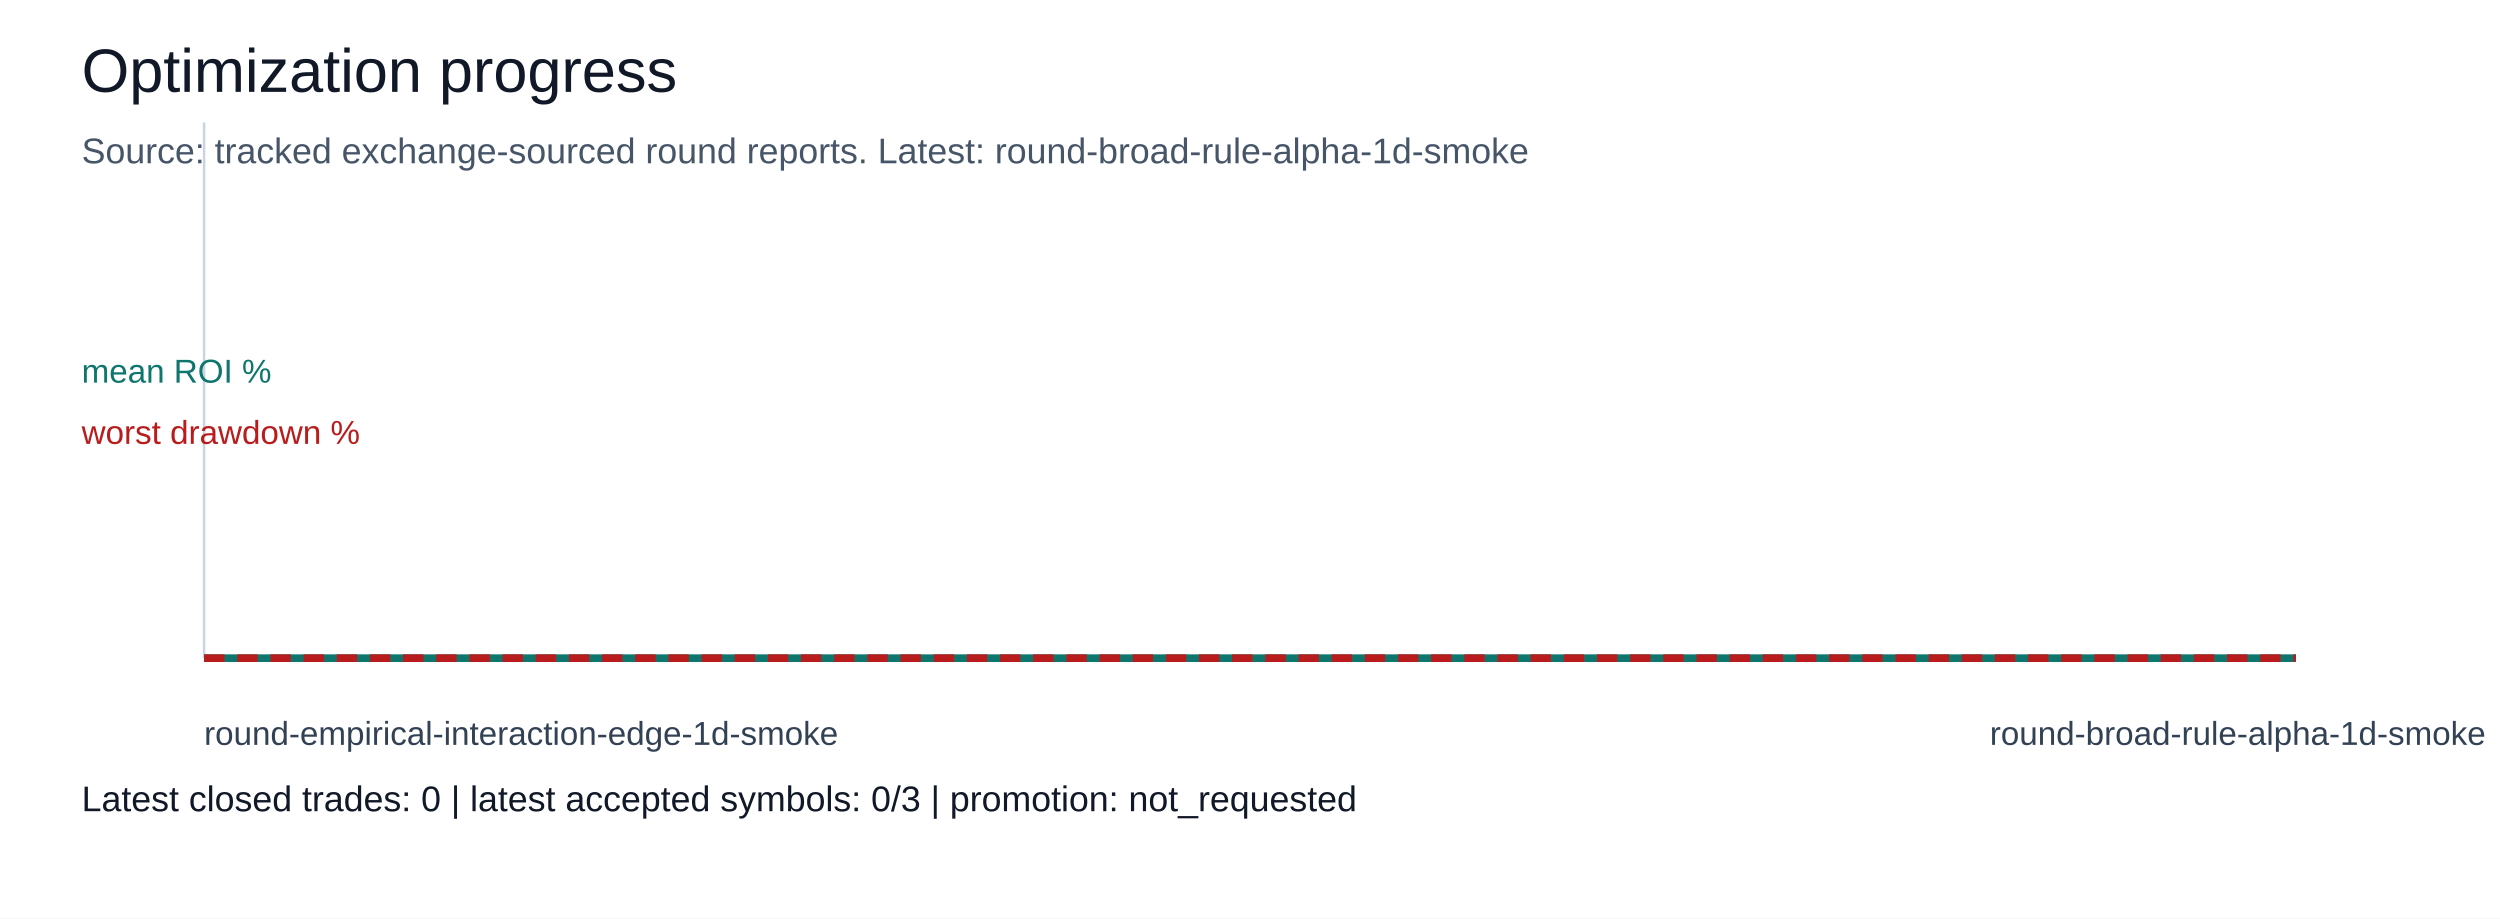
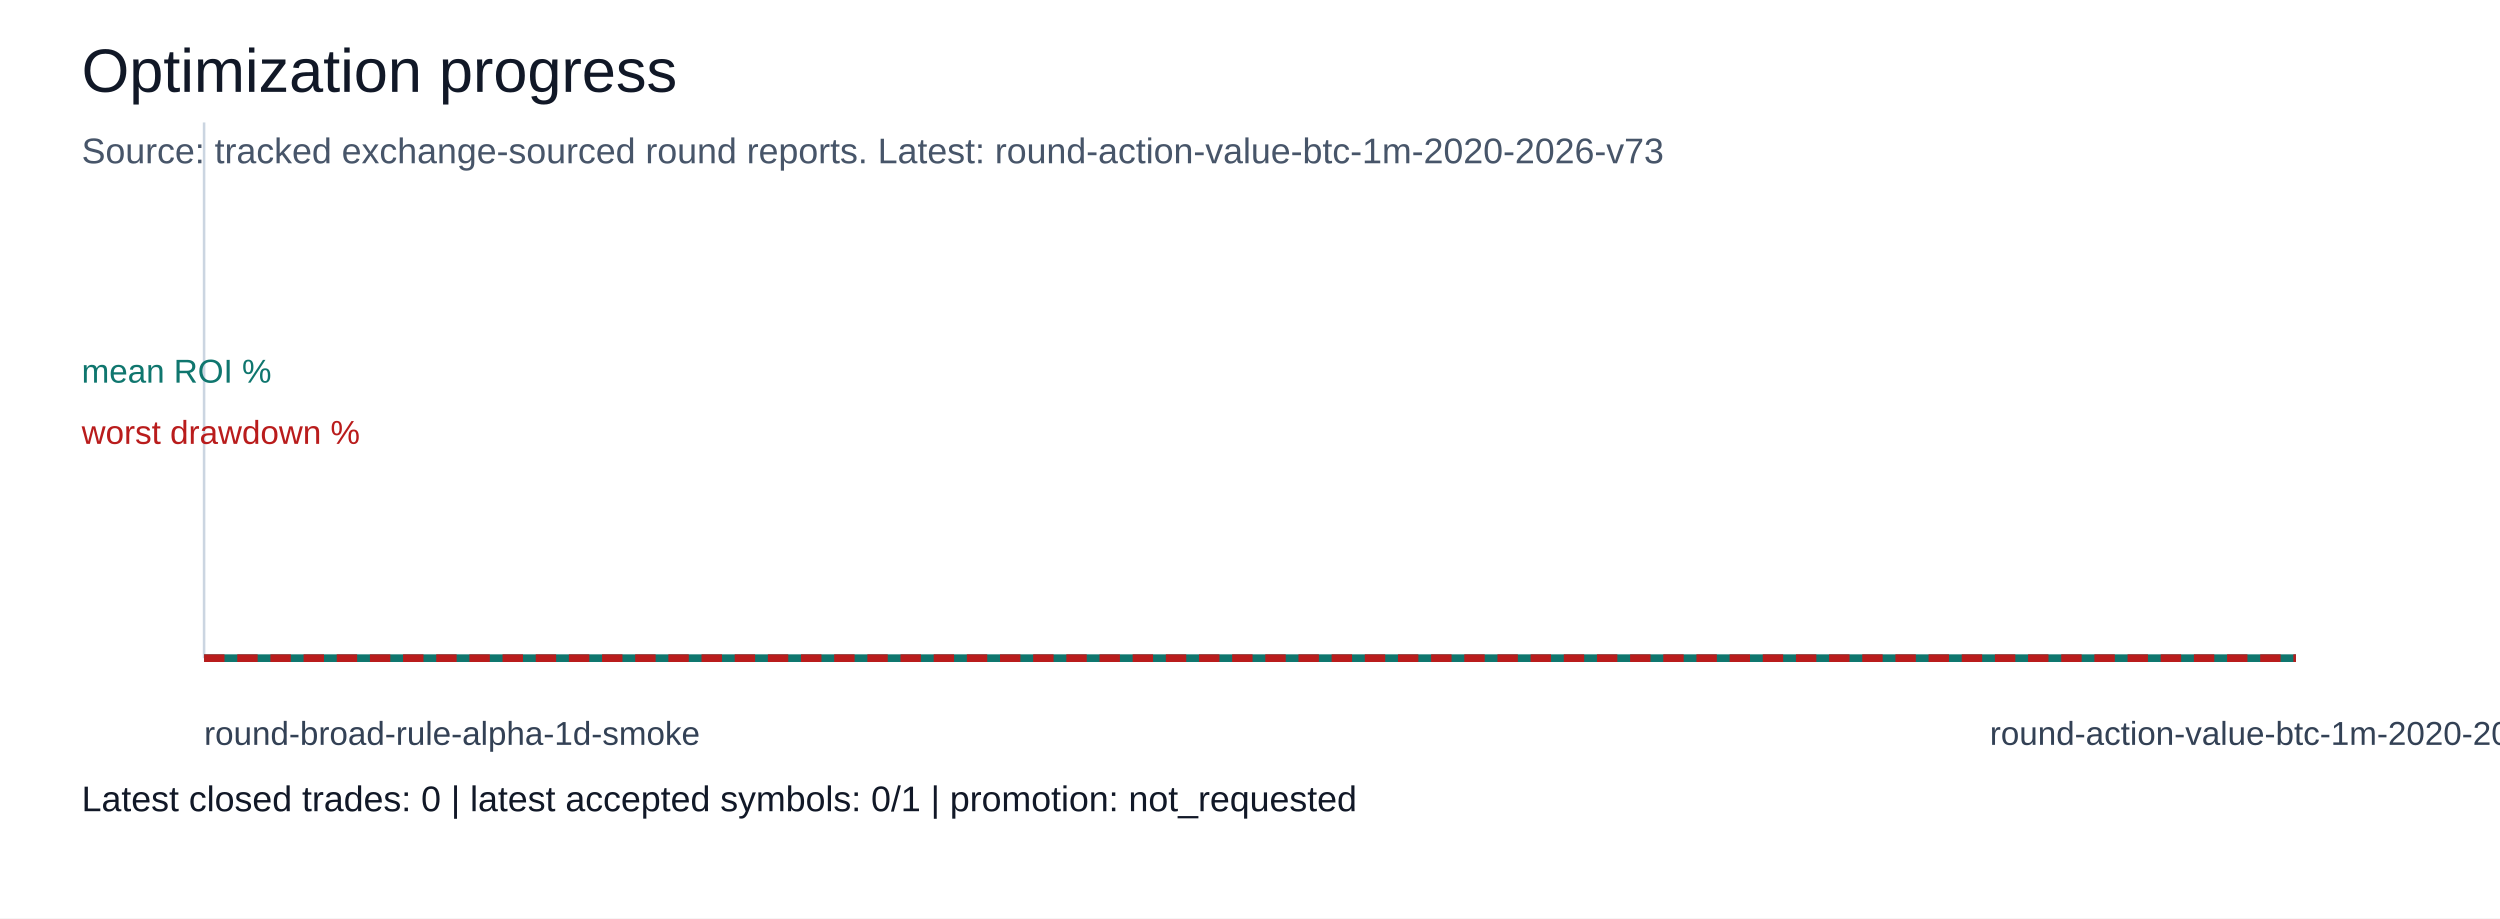
<svg xmlns="http://www.w3.org/2000/svg" width="980" height="360" viewBox="0 0 980 360">
  <rect width="980" height="360" fill="#ffffff" />
  <text x="32" y="36" font-family="Segoe UI, Arial, sans-serif" font-size="24" fill="#111827">Optimization progress</text>
-   <text x="32" y="64" font-family="Segoe UI, Arial, sans-serif" font-size="14" fill="#475569">Source: tracked exchange-sourced round reports. Latest: round-broad-rule-alpha-1d-smoke</text>
+   <text x="32" y="64" font-family="Segoe UI, Arial, sans-serif" font-size="14" fill="#475569">Source: tracked exchange-sourced round reports. Latest: round-action-value-btc-1m-2020-2026-v73</text>
  <line x1="80" y1="48" x2="80" y2="258" stroke="#cbd5e1" />
  <line x1="80" y1="258" x2="900" y2="258" stroke="#cbd5e1" />
-   <polyline points="80.00,258.00 900.00,258.00" fill="none" stroke="#0f766e" stroke-width="3" />
-   <polyline points="80.00,258.00 900.00,258.00" fill="none" stroke="#b91c1c" stroke-width="3" stroke-dasharray="8 5" />
+   <polyline points="80.00,258.00 97.45,258.00 114.89,258.00 132.34,258.00 149.79,258.00 167.23,258.00 184.68,258.00 202.13,258.00 219.57,258.00 237.02,258.00 254.47,258.00 271.91,258.00 289.36,258.00 306.81,258.00 324.26,258.00 341.70,258.00 359.15,258.00 376.60,258.00 394.04,258.00 411.49,258.00 428.94,258.00 446.38,258.00 463.83,258.00 481.28,258.00 498.72,258.00 516.17,258.00 533.62,258.00 551.06,258.00 568.51,258.00 585.96,258.00 603.40,258.00 620.85,258.00 638.30,258.00 655.74,258.00 673.19,258.00 690.64,258.00 708.09,258.00 725.53,258.00 742.98,258.00 760.43,258.00 777.87,258.00 795.32,258.00 812.77,258.00 830.21,258.00 847.66,258.00 865.11,258.00 882.55,258.00 900.00,258.00" fill="none" stroke="#0f766e" stroke-width="3" />
+   <polyline points="80.00,258.00 97.45,258.00 114.89,258.00 132.34,258.00 149.79,258.00 167.23,258.00 184.68,258.00 202.13,258.00 219.57,258.00 237.02,258.00 254.47,258.00 271.91,258.00 289.36,258.00 306.81,258.00 324.26,258.00 341.70,258.00 359.15,258.00 376.60,258.00 394.04,258.00 411.49,258.00 428.94,258.00 446.38,258.00 463.83,258.00 481.28,258.00 498.72,258.00 516.17,258.00 533.62,258.00 551.06,258.00 568.51,258.00 585.96,258.00 603.40,258.00 620.85,258.00 638.30,258.00 655.74,258.00 673.19,258.00 690.64,258.00 708.09,258.00 725.53,258.00 742.98,258.00 760.43,258.00 777.87,258.00 795.32,258.00 812.77,258.00 830.21,258.00 847.66,258.00 865.11,258.00 882.55,258.00 900.00,258.00" fill="none" stroke="#b91c1c" stroke-width="3" stroke-dasharray="8 5" />
  <text x="32" y="150" font-family="Segoe UI, Arial, sans-serif" font-size="13" fill="#0f766e">mean ROI %</text>
  <text x="32" y="174" font-family="Segoe UI, Arial, sans-serif" font-size="13" fill="#b91c1c">worst drawdown %</text>
-   <text x="80" y="292" font-family="Segoe UI, Arial, sans-serif" font-size="13" fill="#334155">round-empirical-interaction-edge-1d-smoke</text>
-   <text x="780" y="292" font-family="Segoe UI, Arial, sans-serif" font-size="13" fill="#334155">round-broad-rule-alpha-1d-smoke</text>
-   <text x="32" y="318" font-family="Segoe UI, Arial, sans-serif" font-size="14" fill="#111827">Latest closed trades: 0 | latest accepted symbols: 0/3 | promotion: not_requested</text>
+   <text x="80" y="292" font-family="Segoe UI, Arial, sans-serif" font-size="13" fill="#334155">round-broad-rule-alpha-1d-smoke</text>
+   <text x="780" y="292" font-family="Segoe UI, Arial, sans-serif" font-size="13" fill="#334155">round-action-value-btc-1m-2020-2026-v73</text>
+   <text x="32" y="318" font-family="Segoe UI, Arial, sans-serif" font-size="14" fill="#111827">Latest closed trades: 0 | latest accepted symbols: 0/1 | promotion: not_requested</text>
</svg>
